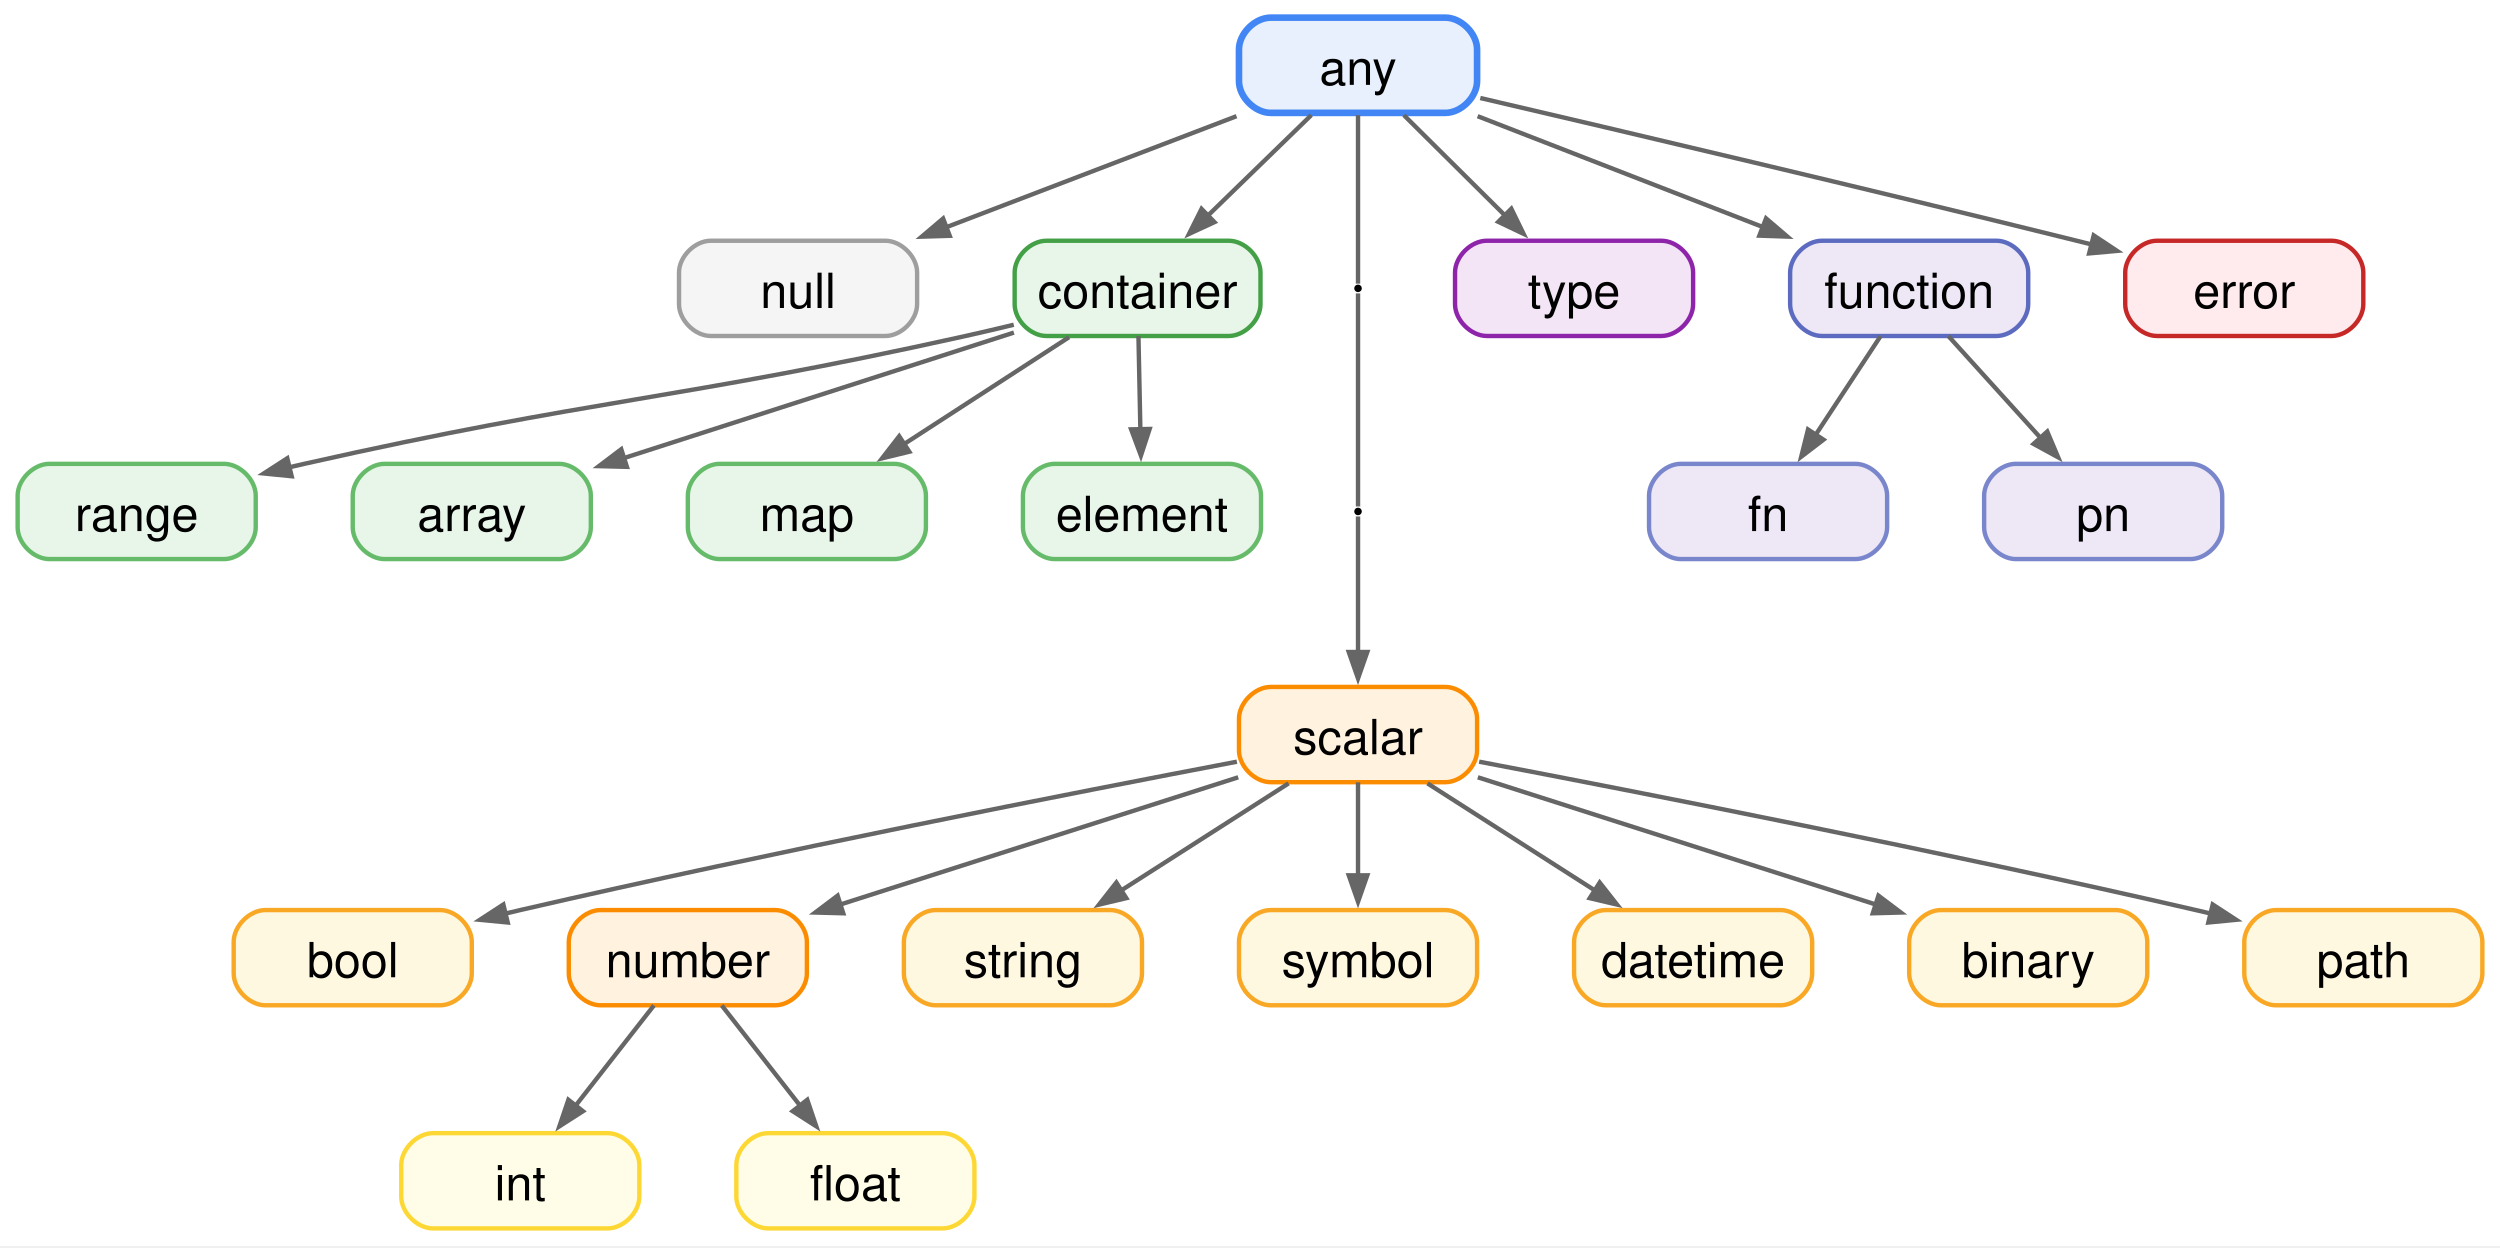
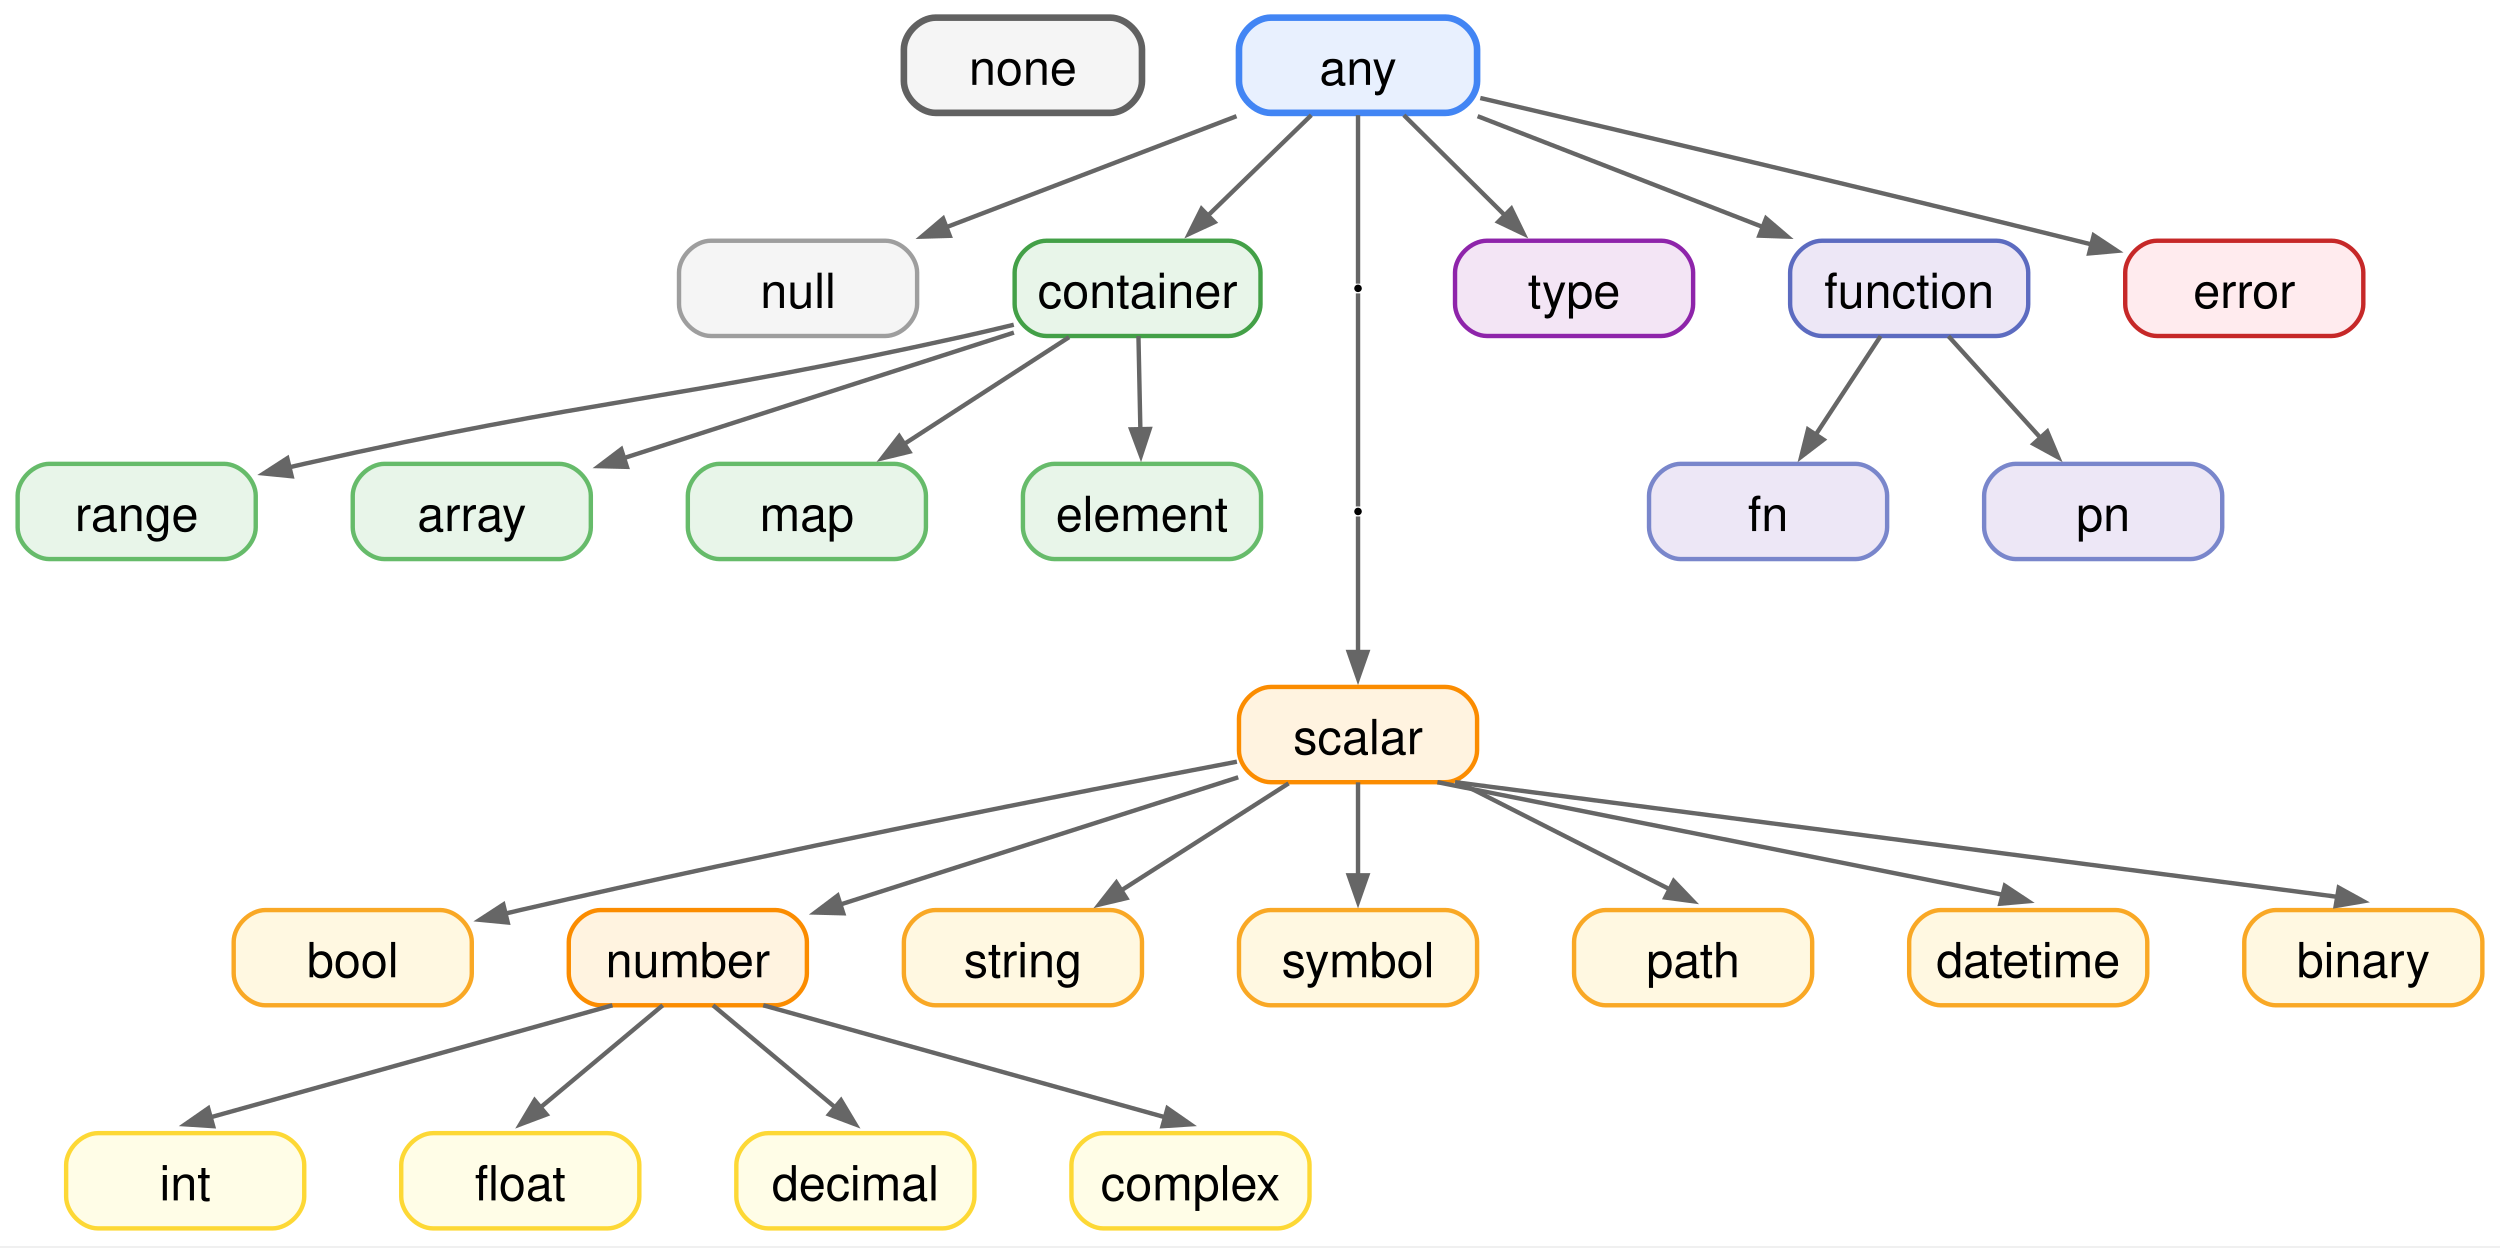
<svg xmlns="http://www.w3.org/2000/svg" width="567pt" height="283pt" viewBox="0.00 0.00 567.00 283.00">
  <g id="graph0" class="graph" transform="scale(1 1) rotate(0) translate(4 278.6)">
    <polygon fill="white" stroke="none" points="-4,4 -4,-278.6 563,-278.6 563,4 -4,4" />
    <g id="node1" class="node">
      <path fill="#e8f0fe" stroke="#4285f4" stroke-width="1.5" d="M323.8,-274.6C323.8,-274.6 284.2,-274.6 284.2,-274.6 280.6,-274.6 277,-271 277,-267.4 277,-267.4 277,-260.2 277,-260.2 277,-256.6 280.6,-253 284.2,-253 284.2,-253 323.8,-253 323.8,-253 327.4,-253 331,-256.6 331,-260.2 331,-260.2 331,-267.4 331,-267.4 331,-271 327.4,-274.6 323.8,-274.6" />
      <text xml:space="preserve" text-anchor="middle" x="304" y="-259.35" font-family="Helvetica,sans-Serif" font-size="11.00">any</text>
    </g>
+     <g id="-75," class="node">
+       <path fill="#f5f5f5" stroke="#616161" stroke-width="1.5" d="M247.8,-274.6C247.8,-274.6 208.2,-274.6 208.2,-274.6 204.6,-274.6 201,-271 201,-267.4 201,-267.4 201,-260.2 201,-260.2 201,-256.6 204.6,-253 208.2,-253 208.2,-253 247.8,-253 247.8,-253 251.4,-253 255,-256.6 255,-260.2 255,-260.2 255,-267.4 255,-267.4 255,-271 251.4,-274.6 247.8,-274.6" />
+       <text xml:space="preserve" text-anchor="middle" x="228" y="-259.35" font-family="Helvetica,sans-Serif" font-size="11.00">none</text>
+     </g>
    <g id="node2" class="node">
      <ellipse fill="black" stroke="black" cx="304" cy="-213.2" rx="0.36" ry="0.36" />
    </g>
    <g id="edge1" class="edge">
      <path fill="none" stroke="#666666" d="M304,-252.49C304,-238.67 304,-215.69 304,-214.27" />
    </g>
    <g id="node5" class="node">
      <path fill="#e8f5e9" stroke="#43a047" d="M274.69,-224C274.69,-224 233.32,-224 233.32,-224 229.72,-224 226.12,-220.4 226.12,-216.8 226.12,-216.8 226.12,-209.6 226.12,-209.6 226.12,-206 229.72,-202.4 233.32,-202.4 233.32,-202.4 274.69,-202.4 274.69,-202.4 278.28,-202.4 281.88,-206 281.88,-209.6 281.88,-209.6 281.88,-216.8 281.88,-216.8 281.88,-220.4 278.28,-224 274.69,-224" />
      <text xml:space="preserve" text-anchor="middle" x="254" y="-208.75" font-family="Helvetica,sans-Serif" font-size="11.00">container</text>
    </g>
    <g id="edge4" class="edge">
      <path fill="none" stroke="#666666" d="M293.4,-252.49C286.5,-245.79 277.39,-236.94 269.67,-229.43" />
      <polygon fill="#666666" stroke="#666666" points="271.44,-228.22 265.67,-225.55 268.51,-231.23 271.44,-228.22" />
    </g>
    <g id="node6" class="node">
      <path fill="#f3e5f5" stroke="#8e24aa" d="M372.8,-224C372.8,-224 333.2,-224 333.2,-224 329.6,-224 326,-220.4 326,-216.8 326,-216.8 326,-209.6 326,-209.6 326,-206 329.6,-202.4 333.2,-202.4 333.2,-202.4 372.8,-202.4 372.8,-202.4 376.4,-202.4 380,-206 380,-209.6 380,-209.6 380,-216.8 380,-216.8 380,-220.4 376.4,-224 372.8,-224" />
      <text xml:space="preserve" text-anchor="middle" x="353" y="-208.75" font-family="Helvetica,sans-Serif" font-size="11.00">type</text>
    </g>
    <g id="edge10" class="edge">
      <path fill="none" stroke="#666666" d="M314.39,-252.49C321.15,-245.79 330.08,-236.94 337.64,-229.43" />
      <polygon fill="#666666" stroke="#666666" points="338.77,-231.27 341.55,-225.56 335.81,-228.29 338.77,-231.27" />
    </g>
    <g id="node7" class="node">
      <path fill="#ede7f6" stroke="#5c6bc0" d="M448.8,-224C448.8,-224 409.2,-224 409.2,-224 405.6,-224 402,-220.4 402,-216.8 402,-216.8 402,-209.6 402,-209.6 402,-206 405.6,-202.4 409.2,-202.4 409.2,-202.4 448.8,-202.4 448.8,-202.4 452.4,-202.4 456,-206 456,-209.6 456,-209.6 456,-216.8 456,-216.8 456,-220.4 452.4,-224 448.8,-224" />
      <text xml:space="preserve" text-anchor="middle" x="429" y="-208.75" font-family="Helvetica,sans-Serif" font-size="11.00">function</text>
    </g>
    <g id="edge9" class="edge">
      <path fill="none" stroke="#666666" d="M331.12,-252.25C350.14,-244.86 375.66,-234.94 395.88,-227.08" />
      <polygon fill="#666666" stroke="#666666" points="396.54,-229.07 401.38,-224.94 395.02,-225.16 396.54,-229.07" />
    </g>
    <g id="node8" class="node">
      <path fill="#ffebee" stroke="#c62828" d="M524.8,-224C524.8,-224 485.2,-224 485.2,-224 481.6,-224 478,-220.4 478,-216.8 478,-216.8 478,-209.6 478,-209.6 478,-206 481.6,-202.4 485.2,-202.4 485.2,-202.4 524.8,-202.4 524.8,-202.4 528.4,-202.4 532,-206 532,-209.6 532,-209.6 532,-216.8 532,-216.8 532,-220.4 528.4,-224 524.8,-224" />
      <text xml:space="preserve" text-anchor="middle" x="505" y="-208.75" font-family="Helvetica,sans-Serif" font-size="11.00">error</text>
    </g>
    <g id="edge11" class="edge">
      <path fill="none" stroke="#666666" d="M331.73,-256.37C364.19,-248.8 419.57,-235.76 467,-224 468.18,-223.71 469.38,-223.41 470.6,-223.1" />
      <polygon fill="#666666" stroke="#666666" points="470.85,-225.21 476.15,-221.7 469.82,-221.13 470.85,-225.21" />
    </g>
    <g id="node9" class="node">
      <path fill="#f5f5f5" stroke="#9e9e9e" d="M196.8,-224C196.8,-224 157.2,-224 157.2,-224 153.6,-224 150,-220.4 150,-216.8 150,-216.8 150,-209.6 150,-209.6 150,-206 153.6,-202.4 157.2,-202.4 157.2,-202.4 196.8,-202.4 196.8,-202.4 200.4,-202.4 204,-206 204,-209.6 204,-209.6 204,-216.8 204,-216.8 204,-220.4 200.4,-224 196.8,-224" />
      <text xml:space="preserve" text-anchor="middle" x="177" y="-208.75" font-family="Helvetica,sans-Serif" font-size="11.00">null</text>
    </g>
    <g id="edge12" class="edge">
      <path fill="none" stroke="#666666" d="M276.44,-252.25C257.04,-244.83 230.97,-234.85 210.38,-226.98" />
      <polygon fill="#666666" stroke="#666666" points="211.4,-225.12 205.05,-224.93 209.9,-229.04 211.4,-225.12" />
    </g>
    <g id="node3" class="node">
      <ellipse fill="black" stroke="black" cx="304" cy="-162.6" rx="0.36" ry="0.36" />
    </g>
    <g id="edge2" class="edge">
      <path fill="none" stroke="#666666" d="M304,-212.06C304,-209.3 304,-166.41 304,-163.73" />
    </g>
    <g id="node4" class="node">
      <path fill="#fff3e0" stroke="#fb8c00" d="M323.8,-122.8C323.8,-122.8 284.2,-122.8 284.2,-122.8 280.6,-122.8 277,-119.2 277,-115.6 277,-115.6 277,-108.4 277,-108.4 277,-104.8 280.6,-101.2 284.2,-101.2 284.2,-101.2 323.8,-101.2 323.8,-101.2 327.4,-101.2 331,-104.8 331,-108.4 331,-108.4 331,-115.6 331,-115.6 331,-119.2 327.4,-122.8 323.8,-122.8" />
      <text xml:space="preserve" text-anchor="middle" x="304" y="-107.55" font-family="Helvetica,sans-Serif" font-size="11.00">scalar</text>
    </g>
    <g id="edge3" class="edge">
      <path fill="none" stroke="#666666" d="M304,-161.46C304,-159.8 304,-143.7 304,-130.51" />
      <polygon fill="#666666" stroke="#666666" points="306.1,-130.72 304,-124.72 301.9,-130.72 306.1,-130.72" />
    </g>
    <g id="node23" class="node">
      <path fill="#ede7f6" stroke="#7986cb" d="M416.8,-173.4C416.8,-173.4 377.2,-173.4 377.2,-173.4 373.6,-173.4 370,-169.8 370,-166.2 370,-166.2 370,-159 370,-159 370,-155.4 373.6,-151.8 377.2,-151.8 377.2,-151.8 416.8,-151.8 416.8,-151.8 420.4,-151.8 424,-155.4 424,-159 424,-159 424,-166.2 424,-166.2 424,-169.8 420.4,-173.4 416.8,-173.4" />
      <text xml:space="preserve" text-anchor="middle" x="397" y="-158.15" font-family="Helvetica,sans-Serif" font-size="11.00">fn</text>
    </g>
    <g id="node10" class="node">
      <path fill="#fff8e1" stroke="#f9a825" d="M95.8,-72.2C95.8,-72.2 56.2,-72.2 56.2,-72.2 52.6,-72.2 49,-68.6 49,-65 49,-65 49,-57.8 49,-57.8 49,-54.2 52.6,-50.6 56.2,-50.6 56.2,-50.6 95.8,-50.6 95.8,-50.6 99.4,-50.6 103,-54.2 103,-57.8 103,-57.8 103,-65 103,-65 103,-68.6 99.4,-72.2 95.8,-72.2" />
      <text xml:space="preserve" text-anchor="middle" x="76" y="-56.95" font-family="Helvetica,sans-Serif" font-size="11.00">bool</text>
    </g>
    <g id="edge15" class="edge">
      <path fill="none" stroke="#666666" d="M276.53,-105.85C239.5,-98.79 171.57,-85.49 114,-72.2 112.81,-71.93 111.61,-71.64 110.39,-71.35" />
      <polygon fill="#666666" stroke="#666666" points="111.15,-69.38 104.83,-69.99 110.16,-73.46 111.15,-69.38" />
    </g>
    <g id="node11" class="node">
      <path fill="#fff3e0" stroke="#fb8c00" d="M171.8,-72.2C171.8,-72.2 132.2,-72.2 132.2,-72.2 128.6,-72.2 125,-68.6 125,-65 125,-65 125,-57.8 125,-57.8 125,-54.2 128.6,-50.6 132.2,-50.6 132.2,-50.6 171.8,-50.6 171.8,-50.6 175.4,-50.6 179,-54.2 179,-57.8 179,-57.8 179,-65 179,-65 179,-68.6 175.4,-72.2 171.8,-72.2" />
      <text xml:space="preserve" text-anchor="middle" x="152" y="-56.95" font-family="Helvetica,sans-Serif" font-size="11.00">number</text>
    </g>
    <g id="edge16" class="edge">
      <path fill="none" stroke="#666666" d="M276.83,-102.31C251.58,-94.24 213.88,-82.19 186.52,-73.44" />
      <polygon fill="#666666" stroke="#666666" points="187.25,-71.47 180.89,-71.64 185.97,-75.47 187.25,-71.47" />
    </g>
    <g id="node12" class="node">
      <path fill="#fff8e1" stroke="#f9a825" d="M247.8,-72.2C247.8,-72.2 208.2,-72.2 208.2,-72.2 204.6,-72.2 201,-68.6 201,-65 201,-65 201,-57.8 201,-57.8 201,-54.2 204.6,-50.6 208.2,-50.6 208.2,-50.6 247.8,-50.6 247.8,-50.6 251.4,-50.6 255,-54.2 255,-57.8 255,-57.8 255,-65 255,-65 255,-68.6 251.4,-72.2 247.8,-72.2" />
      <text xml:space="preserve" text-anchor="middle" x="228" y="-56.95" font-family="Helvetica,sans-Serif" font-size="11.00">string</text>
    </g>
    <g id="edge17" class="edge">
      <path fill="none" stroke="#666666" d="M288.25,-100.93C277.22,-93.87 262.32,-84.35 250.1,-76.53" />
      <polygon fill="#666666" stroke="#666666" points="251.45,-74.9 245.26,-73.44 249.19,-78.44 251.45,-74.9" />
    </g>
    <g id="node13" class="node">
      <path fill="#fff8e1" stroke="#f9a825" d="M323.8,-72.2C323.8,-72.2 284.2,-72.2 284.2,-72.2 280.6,-72.2 277,-68.6 277,-65 277,-65 277,-57.8 277,-57.8 277,-54.2 280.6,-50.6 284.2,-50.6 284.2,-50.6 323.8,-50.6 323.8,-50.6 327.4,-50.6 331,-54.2 331,-57.8 331,-57.8 331,-65 331,-65 331,-68.6 327.4,-72.2 323.8,-72.2" />
      <text xml:space="preserve" text-anchor="middle" x="304" y="-56.95" font-family="Helvetica,sans-Serif" font-size="11.00">symbol</text>
    </g>
    <g id="edge18" class="edge">
      <path fill="none" stroke="#666666" d="M304,-101.17C304,-95.05 304,-87.02 304,-79.86" />
      <polygon fill="#666666" stroke="#666666" points="306.1,-80.07 304,-74.07 301.9,-80.07 306.1,-80.07" />
    </g>
-     <g id="node14" class="node">
+     <g id="90," class="node">
+       <path fill="#fff8e1" stroke="#f9a825" d="M475.8,-72.2C475.8,-72.2 436.2,-72.2 436.2,-72.2 432.6,-72.2 429,-68.6 429,-65 429,-65 429,-57.8 429,-57.8 429,-54.2 432.6,-50.6 436.2,-50.6 436.2,-50.6 475.8,-50.6 475.8,-50.6 479.4,-50.6 483,-54.2 483,-57.8 483,-57.8 483,-65 483,-65 483,-68.6 479.4,-72.2 475.8,-72.2" />
+       <text xml:space="preserve" text-anchor="middle" x="456" y="-56.95" font-family="Helvetica,sans-Serif" font-size="11.00">datetime</text>
+     </g>
+     <g id="91," class="node">
+       <path fill="#fff8e1" stroke="#f9a825" d="M551.8,-72.2C551.8,-72.2 512.2,-72.2 512.2,-72.2 508.6,-72.2 505,-68.6 505,-65 505,-65 505,-57.8 505,-57.8 505,-54.2 508.6,-50.6 512.2,-50.6 512.2,-50.6 551.8,-50.6 551.8,-50.6 555.4,-50.6 559,-54.2 559,-57.8 559,-57.8 559,-65 559,-65 559,-68.6 555.4,-72.2 551.8,-72.2" />
+       <text xml:space="preserve" text-anchor="middle" x="532" y="-56.95" font-family="Helvetica,sans-Serif" font-size="11.00">binary</text>
+     </g>
+     <g id="-136," class="node">
      <path fill="#fff8e1" stroke="#f9a825" d="M399.8,-72.2C399.8,-72.2 360.2,-72.2 360.2,-72.2 356.6,-72.2 353,-68.6 353,-65 353,-65 353,-57.8 353,-57.8 353,-54.2 356.6,-50.6 360.2,-50.6 360.2,-50.6 399.8,-50.6 399.8,-50.6 403.4,-50.6 407,-54.2 407,-57.8 407,-57.8 407,-65 407,-65 407,-68.6 403.4,-72.2 399.8,-72.2" />
-       <text xml:space="preserve" text-anchor="middle" x="380" y="-56.95" font-family="Helvetica,sans-Serif" font-size="11.00">datetime</text>
-     </g>
-     <g id="edge19" class="edge">
-       <path fill="none" stroke="#666666" d="M319.75,-100.93C330.78,-93.87 345.68,-84.35 357.9,-76.53" />
-       <polygon fill="#666666" stroke="#666666" points="358.81,-78.44 362.74,-73.44 356.55,-74.9 358.81,-78.44" />
-     </g>
-     <g id="node15" class="node">
-       <path fill="#fff8e1" stroke="#f9a825" d="M475.8,-72.2C475.8,-72.2 436.2,-72.2 436.2,-72.2 432.6,-72.2 429,-68.6 429,-65 429,-65 429,-57.8 429,-57.8 429,-54.2 432.6,-50.6 436.2,-50.6 436.2,-50.6 475.8,-50.6 475.8,-50.6 479.4,-50.6 483,-54.2 483,-57.8 483,-57.8 483,-65 483,-65 483,-68.6 479.4,-72.2 475.8,-72.2" />
-       <text xml:space="preserve" text-anchor="middle" x="456" y="-56.95" font-family="Helvetica,sans-Serif" font-size="11.00">binary</text>
-     </g>
-     <g id="edge20" class="edge">
-       <path fill="none" stroke="#666666" d="M331.17,-102.31C356.42,-94.24 394.12,-82.19 421.48,-73.44" />
-       <polygon fill="#666666" stroke="#666666" points="422.03,-75.47 427.11,-71.64 420.75,-71.47 422.03,-75.47" />
-     </g>
-     <g id="node16" class="node">
-       <path fill="#fff8e1" stroke="#f9a825" d="M551.8,-72.2C551.8,-72.2 512.2,-72.2 512.2,-72.2 508.6,-72.2 505,-68.6 505,-65 505,-65 505,-57.8 505,-57.8 505,-54.2 508.6,-50.6 512.2,-50.6 512.2,-50.6 551.8,-50.6 551.8,-50.6 555.4,-50.6 559,-54.2 559,-57.8 559,-57.8 559,-65 559,-65 559,-68.6 555.4,-72.2 551.8,-72.2" />
-       <text xml:space="preserve" text-anchor="middle" x="532" y="-56.95" font-family="Helvetica,sans-Serif" font-size="11.00">path</text>
-     </g>
-     <g id="edge21" class="edge">
-       <path fill="none" stroke="#666666" d="M331.47,-105.85C368.5,-98.79 436.43,-85.49 494,-72.2 495.19,-71.93 496.39,-71.64 497.61,-71.35" />
-       <polygon fill="#666666" stroke="#666666" points="497.84,-73.46 503.17,-69.99 496.85,-69.38 497.84,-73.46" />
+       <text xml:space="preserve" text-anchor="middle" x="380" y="-56.95" font-family="Helvetica,sans-Serif" font-size="11.00">path</text>
+     </g>
+     <g id="edge100" class="edge">
+       <path fill="none" stroke="#666666" d="M326.80,-101.20C326.80,-101.20 374.65,-76.92 374.65,-76.92" />
+       <polygon fill="#666666" stroke="#666666" points="373.70,-75.04 380.00,-74.20 375.60,-78.79 373.70,-75.04" />
+     </g>
+     <g id="edge101" class="edge">
+       <path fill="none" stroke="#666666" d="M322,-101.2C322,-101.2 450.18,-75.68 450.18,-75.68" />
+       <polygon fill="#666666" stroke="#666666" points="449.67,-73.64 456.00,-74.20 450.70,-77.71 449.67,-73.64" />
+     </g>
+     <g id="edge102" class="edge">
+       <path fill="none" stroke="#666666" d="M326,-101.2C326,-101.2 526.08,-75.20 526.08,-75.20" />
+       <polygon fill="#666666" stroke="#666666" points="525.73,-73.13 532.00,-74.20 526.43,-77.27 525.73,-73.13" />
+     </g>
+     <g id="edge110" class="edge">
+       <path fill="none" stroke="#666666" d="M134.90,-50.60C134.90,-50.60 43.78,-25.21 43.78,-25.21" />
+       <polygon fill="#666666" stroke="#666666" points="43.22,-27.23 38.00,-23.60 44.34,-23.19 43.22,-27.23" />
+     </g>
+     <g id="edge111" class="edge">
+       <path fill="none" stroke="#666666" d="M146.30,-50.60C146.30,-50.60 118.60,-27.45 118.60,-27.45" />
+       <polygon fill="#666666" stroke="#666666" points="117.26,-29.06 114.00,-23.60 119.95,-25.84 117.26,-29.06" />
+     </g>
+     <g id="edge112" class="edge">
+       <path fill="none" stroke="#666666" d="M157.70,-50.60C157.70,-50.60 185.40,-27.45 185.40,-27.45" />
+       <polygon fill="#666666" stroke="#666666" points="184.05,-25.84 190.00,-23.60 186.74,-29.06 184.05,-25.84" />
+     </g>
+     <g id="edge113" class="edge">
+       <path fill="none" stroke="#666666" d="M169.10,-50.60C169.10,-50.60 260.22,-25.21 260.22,-25.21" />
+       <polygon fill="#666666" stroke="#666666" points="259.66,-23.19 266.00,-23.60 260.78,-27.23 259.66,-23.19" />
    </g>
    <g id="node19" class="node">
      <path fill="#e8f5e9" stroke="#66bb6a" d="M46.8,-173.4C46.8,-173.4 7.2,-173.4 7.2,-173.4 3.6,-173.4 0,-169.8 0,-166.2 0,-166.2 0,-159 0,-159 0,-155.4 3.6,-151.8 7.2,-151.8 7.2,-151.8 46.8,-151.8 46.8,-151.8 50.4,-151.8 54,-155.4 54,-159 54,-159 54,-166.2 54,-166.2 54,-169.8 50.4,-173.4 46.8,-173.4" />
      <text xml:space="preserve" text-anchor="middle" x="27" y="-158.15" font-family="Helvetica,sans-Serif" font-size="11.00">range</text>
    </g>
    <g id="edge5" class="edge">
      <path fill="none" stroke="#666666" d="M225.92,-204.95C222.26,-204.06 218.54,-203.19 215,-202.4 148.71,-187.68 131.24,-188.33 65,-173.4 63.81,-173.13 62.6,-172.85 61.39,-172.57" />
      <polygon fill="#666666" stroke="#666666" points="62.15,-170.59 55.82,-171.22 61.16,-174.67 62.15,-170.59" />
    </g>
    <g id="node20" class="node">
      <path fill="#e8f5e9" stroke="#66bb6a" d="M122.8,-173.4C122.8,-173.4 83.2,-173.4 83.2,-173.4 79.6,-173.4 76,-169.8 76,-166.2 76,-166.2 76,-159 76,-159 76,-155.4 79.6,-151.8 83.2,-151.8 83.2,-151.8 122.8,-151.8 122.8,-151.8 126.4,-151.8 130,-155.4 130,-159 130,-159 130,-166.2 130,-166.2 130,-169.8 126.4,-173.4 122.8,-173.4" />
      <text xml:space="preserve" text-anchor="middle" x="103" y="-158.15" font-family="Helvetica,sans-Serif" font-size="11.00">array</text>
    </g>
    <g id="edge6" class="edge">
      <path fill="none" stroke="#666666" d="M225.95,-203.17C200.9,-195.11 164.12,-183.27 137.32,-174.65" />
      <polygon fill="#666666" stroke="#666666" points="138.18,-172.72 131.83,-172.88 136.9,-176.72 138.18,-172.72" />
    </g>
    <g id="node21" class="node">
      <path fill="#e8f5e9" stroke="#66bb6a" d="M198.8,-173.4C198.8,-173.4 159.2,-173.4 159.2,-173.4 155.6,-173.4 152,-169.8 152,-166.2 152,-166.2 152,-159 152,-159 152,-155.4 155.6,-151.8 159.2,-151.8 159.2,-151.8 198.8,-151.8 198.8,-151.8 202.4,-151.8 206,-155.4 206,-159 206,-159 206,-166.2 206,-166.2 206,-169.8 202.4,-173.4 198.8,-173.4" />
      <text xml:space="preserve" text-anchor="middle" x="179" y="-158.15" font-family="Helvetica,sans-Serif" font-size="11.00">map</text>
    </g>
    <g id="edge7" class="edge">
      <path fill="none" stroke="#666666" d="M238.46,-202.13C227.57,-195.07 212.87,-185.55 200.81,-177.73" />
      <polygon fill="#666666" stroke="#666666" points="202.23,-176.15 196.05,-174.65 199.94,-179.67 202.23,-176.15" />
    </g>
    <g id="node22" class="node">
      <path fill="#e8f5e9" stroke="#66bb6a" d="M274.8,-173.4C274.8,-173.4 235.2,-173.4 235.2,-173.4 231.6,-173.4 228,-169.8 228,-166.2 228,-166.2 228,-159 228,-159 228,-155.4 231.6,-151.8 235.2,-151.8 235.2,-151.8 274.8,-151.8 274.8,-151.8 278.4,-151.8 282,-155.4 282,-159 282,-159 282,-166.2 282,-166.2 282,-169.8 278.4,-173.4 274.8,-173.4" />
      <text xml:space="preserve" text-anchor="middle" x="255" y="-158.15" font-family="Helvetica,sans-Serif" font-size="11.00">element</text>
    </g>
    <g id="edge8" class="edge">
      <path fill="none" stroke="#666666" d="M254.2,-202.37C254.33,-196.25 254.49,-188.22 254.64,-181.06" />
      <polygon fill="#666666" stroke="#666666" points="256.74,-181.31 254.76,-175.27 252.54,-181.22 256.74,-181.31" />
    </g>
    <g id="edge14" class="edge">
      <path fill="none" stroke="#666666" d="M422.52,-202.37C418.24,-195.86 412.53,-187.19 407.6,-179.7" />
      <polygon fill="#666666" stroke="#666666" points="409.57,-178.88 404.52,-175.02 406.06,-181.19 409.57,-178.88" />
    </g>
    <g id="node24" class="node">
      <path fill="#ede7f6" stroke="#7986cb" d="M492.8,-173.4C492.8,-173.4 453.2,-173.4 453.2,-173.4 449.6,-173.4 446,-169.8 446,-166.2 446,-166.2 446,-159 446,-159 446,-155.4 449.6,-151.8 453.2,-151.8 453.2,-151.8 492.8,-151.8 492.8,-151.8 496.4,-151.8 500,-155.4 500,-159 500,-159 500,-166.2 500,-166.2 500,-169.8 496.4,-173.4 492.8,-173.4" />
      <text xml:space="preserve" text-anchor="middle" x="473" y="-158.15" font-family="Helvetica,sans-Serif" font-size="11.00">pn</text>
    </g>
    <g id="edge13" class="edge">
      <path fill="none" stroke="#666666" d="M437.9,-202.37C443.91,-195.73 451.96,-186.84 458.83,-179.25" />
      <polygon fill="#666666" stroke="#666666" points="460.32,-180.73 462.79,-174.88 457.21,-177.92 460.32,-180.73" />
    </g>
-     <g id="node17" class="node">
+     <g id="-59," class="node">
+       <path fill="#fffde7" stroke="#fdd835" d="M57.8,-21.6C57.8,-21.6 18.2,-21.6 18.2,-21.6 14.6,-21.6 11,-18 11,-14.4 11,-14.4 11,-7.2 11,-7.2 11,-3.6 14.6,0 18.2,0 18.2,0 57.8,0 57.8,0 61.4,0 65,-3.6 65,-7.2 65,-7.2 65,-14.4 65,-14.4 65,-18 61.4,-21.6 57.8,-21.6" />
+       <text xml:space="preserve" text-anchor="middle" x="38" y="-6.35" font-family="Helvetica,sans-Serif" font-size="11.00">int</text>
+     </g>
+     <g id="93," class="node">
+       <path fill="#fffde7" stroke="#fdd835" d="M209.8,-21.6C209.8,-21.6 170.2,-21.6 170.2,-21.6 166.6,-21.6 163,-18 163,-14.4 163,-14.4 163,-7.2 163,-7.2 163,-3.6 166.6,0 170.2,0 170.2,0 209.8,0 209.8,0 213.4,0 217,-3.6 217,-7.2 217,-7.2 217,-14.4 217,-14.4 217,-18 213.4,-21.6 209.8,-21.6" />
+       <text xml:space="preserve" text-anchor="middle" x="190" y="-6.35" font-family="Helvetica,sans-Serif" font-size="11.00">decimal</text>
+     </g>
+     <g id="169," class="node">
+       <path fill="#fffde7" stroke="#fdd835" d="M285.8,-21.6C285.8,-21.6 246.2,-21.6 246.2,-21.6 242.6,-21.6 239,-18 239,-14.4 239,-14.4 239,-7.2 239,-7.2 239,-3.6 242.6,0 246.2,0 246.2,0 285.8,0 285.8,0 289.4,0 293,-3.6 293,-7.2 293,-7.2 293,-14.4 293,-14.4 293,-18 289.4,-21.6 285.8,-21.6" />
+       <text xml:space="preserve" text-anchor="middle" x="266" y="-6.35" font-family="Helvetica,sans-Serif" font-size="11.00">complex</text>
+     </g>
+     <g id="-58," class="node">
      <path fill="#fffde7" stroke="#fdd835" d="M133.8,-21.6C133.8,-21.6 94.2,-21.6 94.2,-21.6 90.6,-21.6 87,-18 87,-14.4 87,-14.4 87,-7.2 87,-7.2 87,-3.6 90.6,0 94.2,0 94.2,0 133.8,0 133.8,0 137.4,0 141,-3.6 141,-7.2 141,-7.2 141,-14.4 141,-14.4 141,-18 137.4,-21.6 133.8,-21.6" />
-       <text xml:space="preserve" text-anchor="middle" x="114" y="-6.35" font-family="Helvetica,sans-Serif" font-size="11.00">int</text>
-     </g>
-     <g id="edge22" class="edge">
-       <path fill="none" stroke="#666666" d="M144.31,-50.57C139.13,-43.93 132.17,-35.04 126.24,-27.45" />
-       <polygon fill="#666666" stroke="#666666" points="128.22,-26.58 122.87,-23.15 124.91,-29.17 128.22,-26.58" />
-     </g>
-     <g id="node18" class="node">
-       <path fill="#fffde7" stroke="#fdd835" d="M209.8,-21.6C209.8,-21.6 170.2,-21.6 170.2,-21.6 166.6,-21.6 163,-18 163,-14.4 163,-14.4 163,-7.2 163,-7.2 163,-3.6 166.6,0 170.2,0 170.2,0 209.8,0 209.8,0 213.4,0 217,-3.6 217,-7.2 217,-7.2 217,-14.4 217,-14.4 217,-18 213.4,-21.6 209.8,-21.6" />
-       <text xml:space="preserve" text-anchor="middle" x="190" y="-6.35" font-family="Helvetica,sans-Serif" font-size="11.00">float</text>
-     </g>
-     <g id="edge23" class="edge">
-       <path fill="none" stroke="#666666" d="M159.69,-50.57C164.87,-43.93 171.83,-35.04 177.76,-27.45" />
-       <polygon fill="#666666" stroke="#666666" points="179.09,-29.17 181.13,-23.15 175.78,-26.58 179.09,-29.17" />
+       <text xml:space="preserve" text-anchor="middle" x="114" y="-6.35" font-family="Helvetica,sans-Serif" font-size="11.00">float</text>
    </g>
  </g>
</svg>
